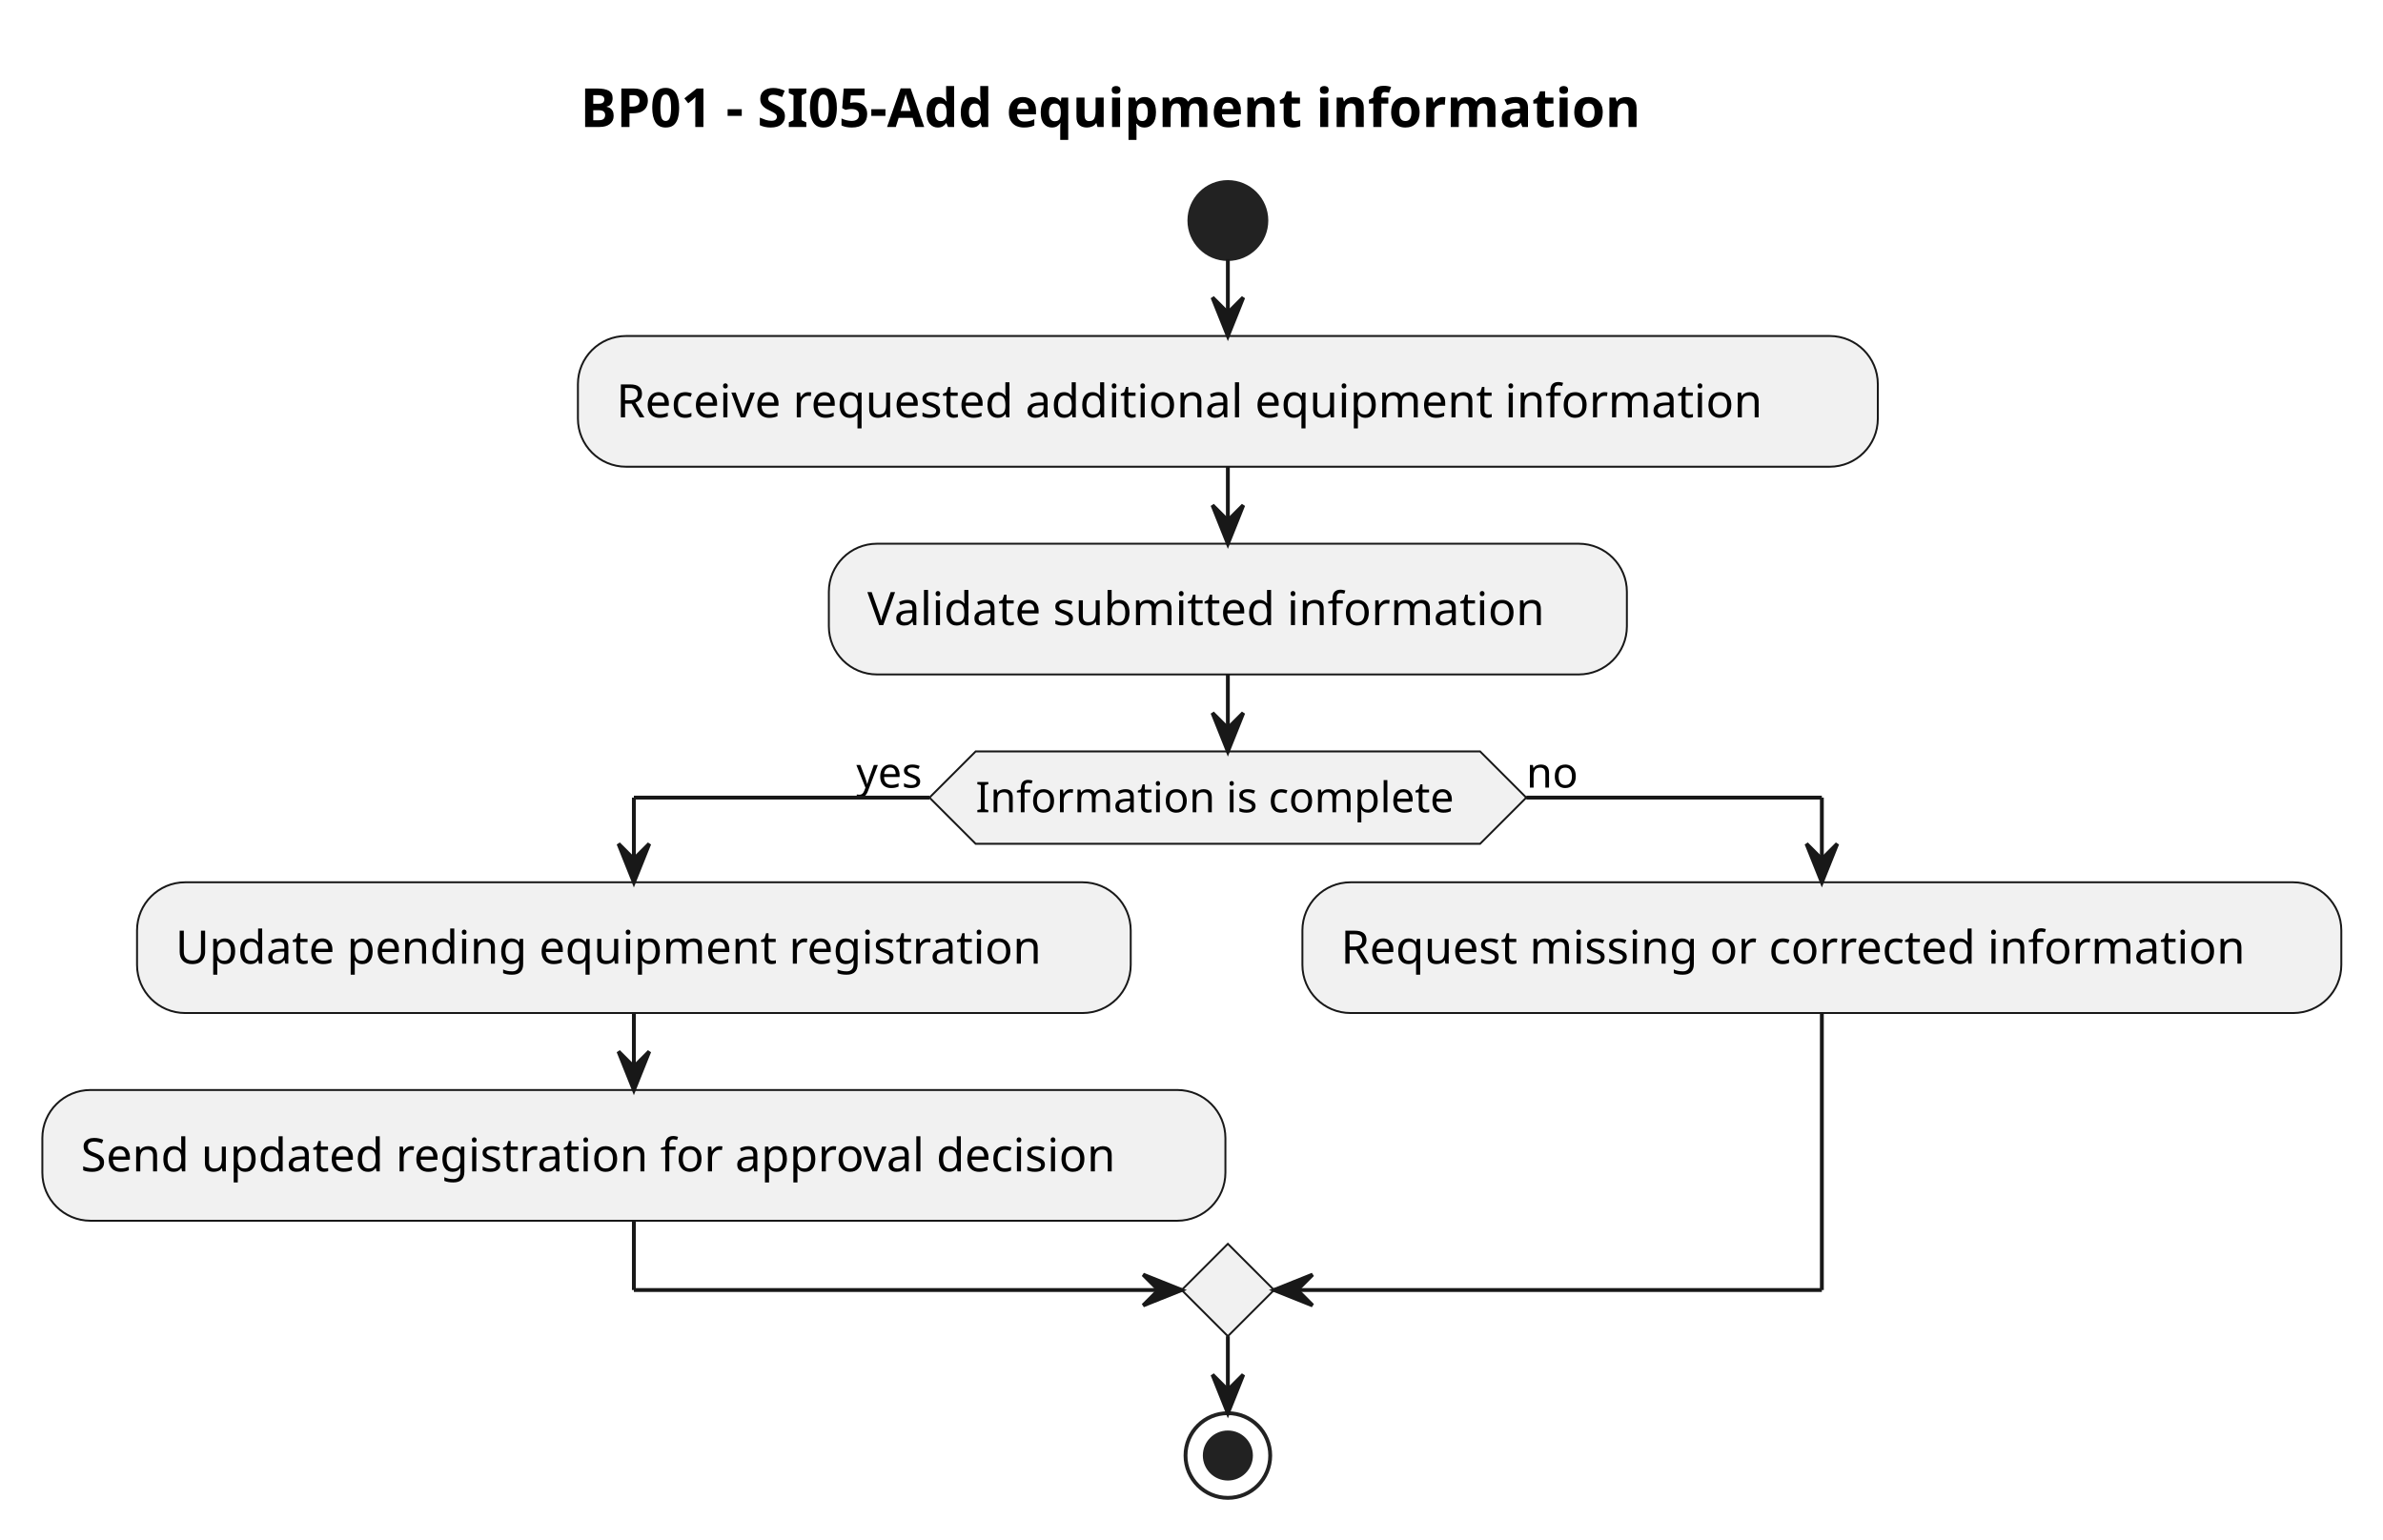
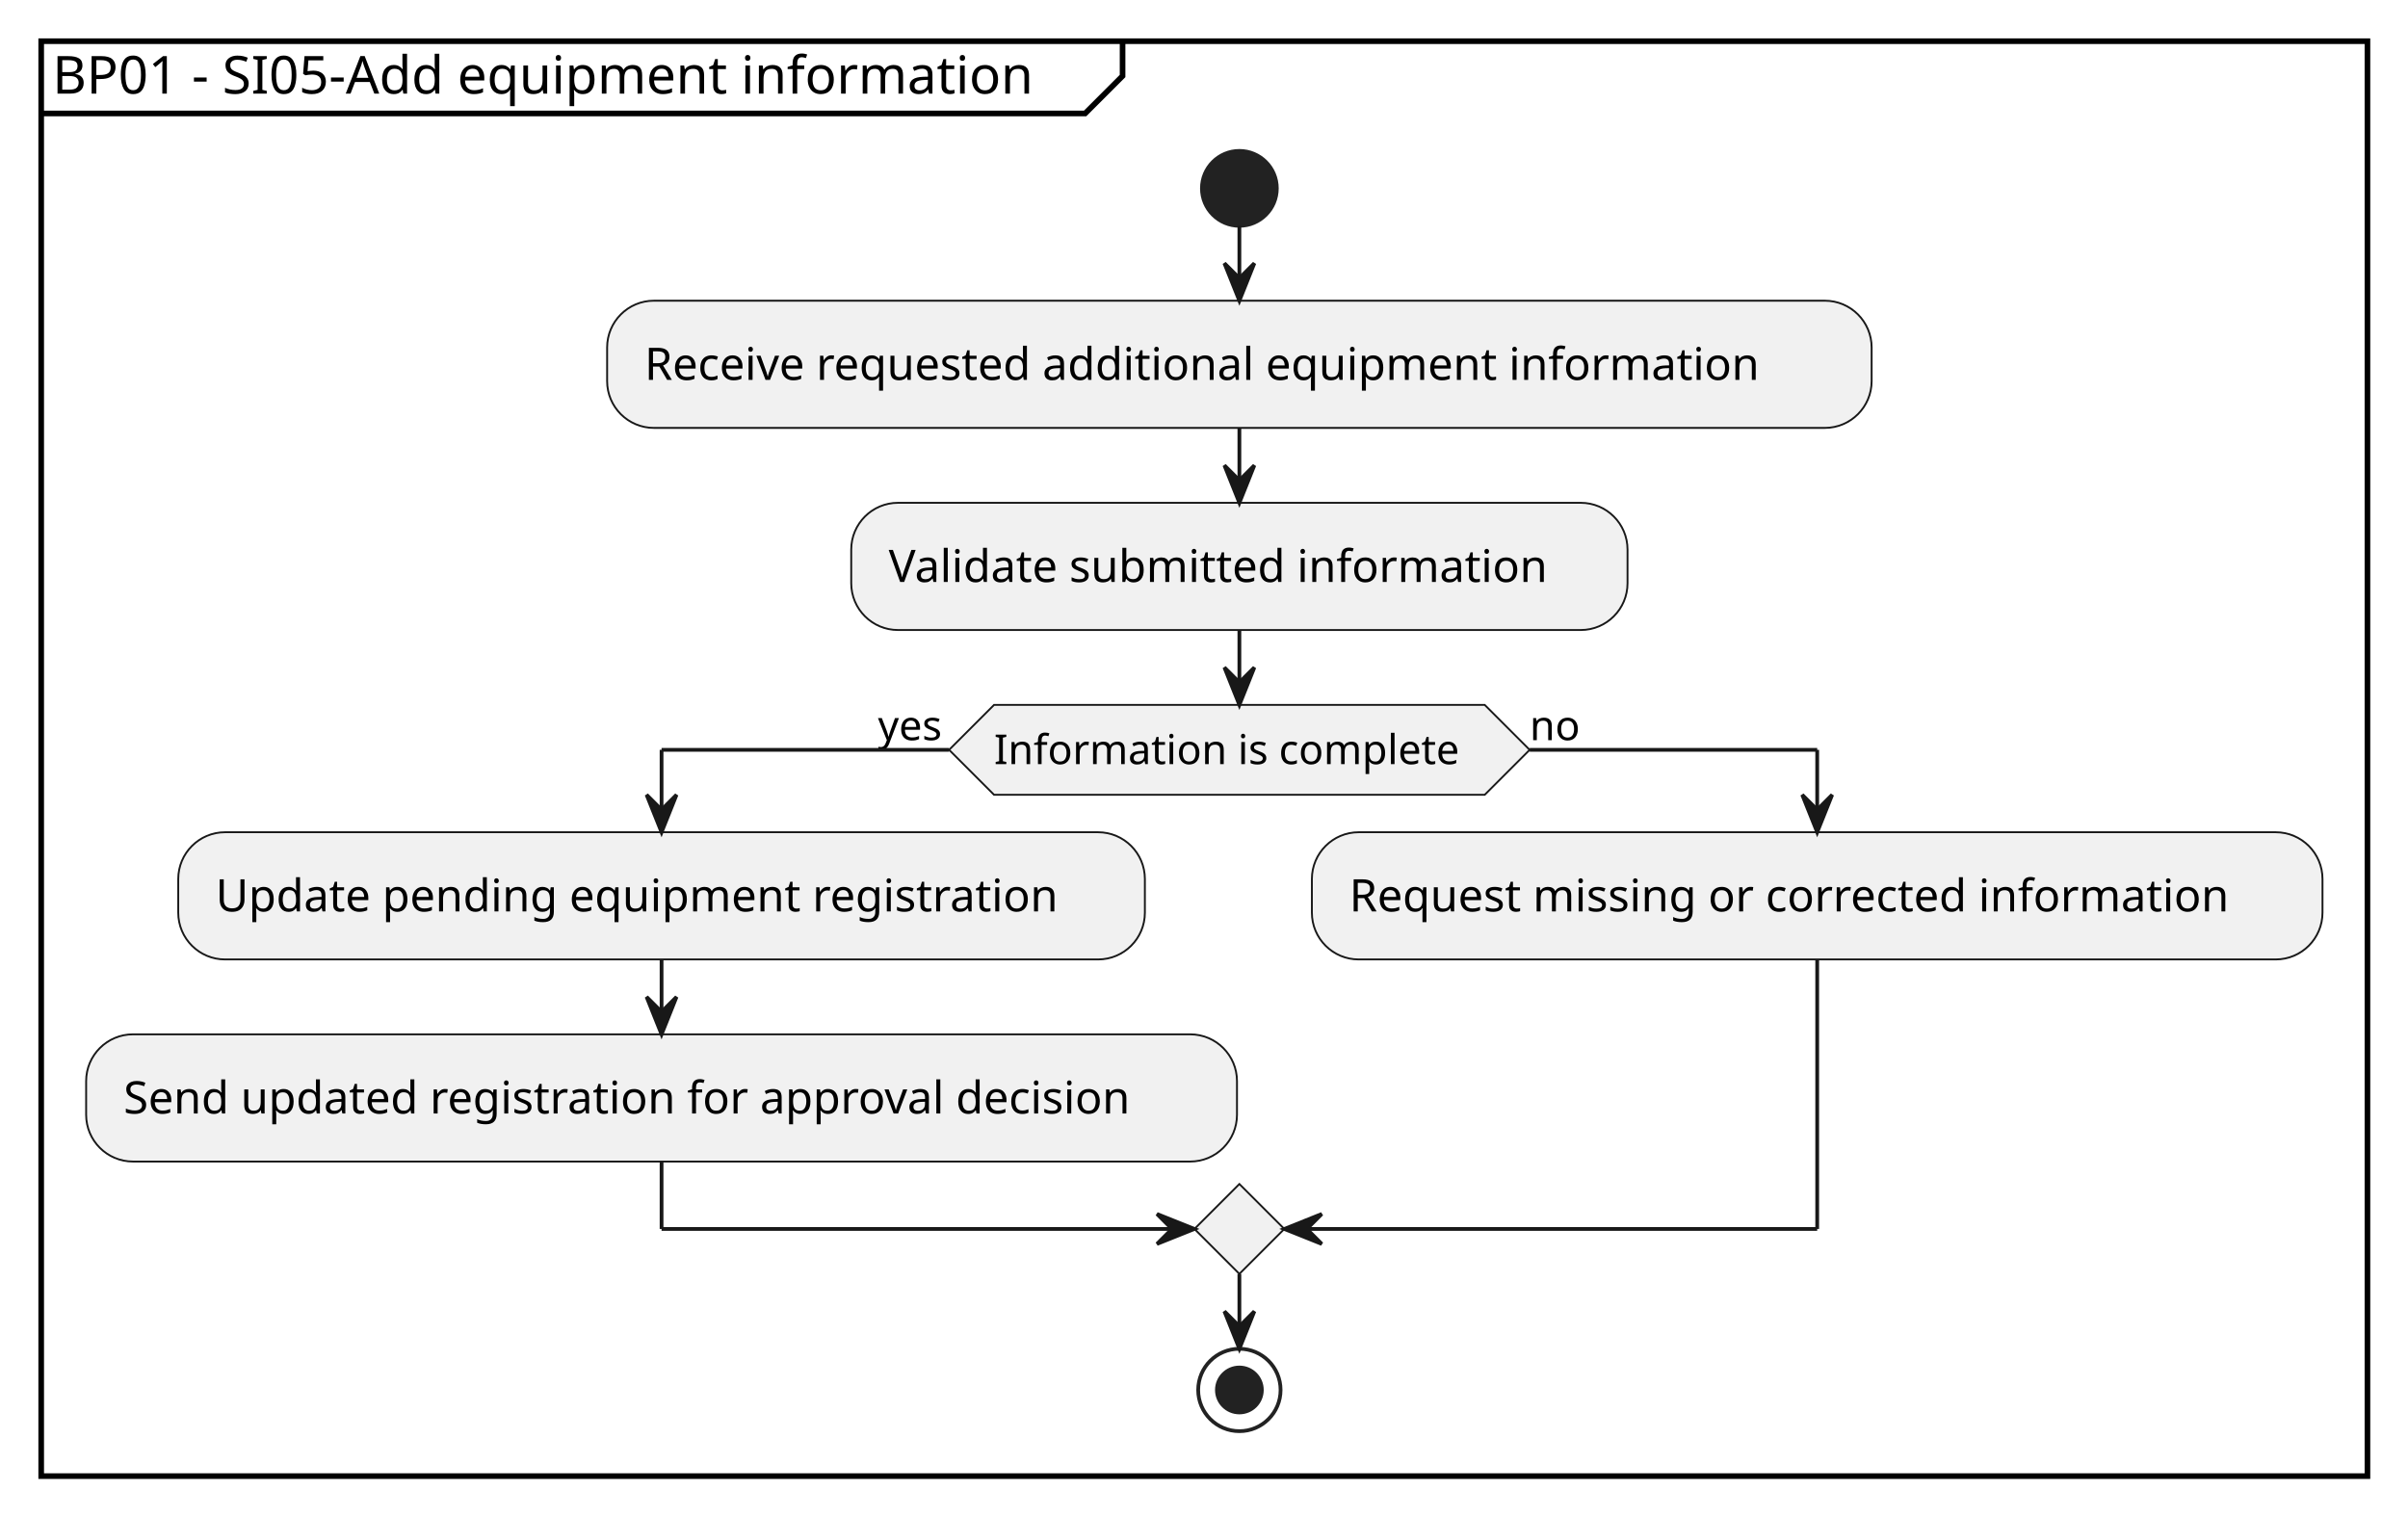
- <svg xmlns="http://www.w3.org/2000/svg" contentStyleType="text/css" data-diagram-type="ACTIVITY" height="400px" preserveAspectRatio="none" style="width:619px;height:400px;background:#FFFFFF;" version="1.1" viewBox="0 0 619 400" width="619px" zoomAndPan="magnify">
+ <svg xmlns="http://www.w3.org/2000/svg" contentStyleType="text/css" data-diagram-type="ACTIVITY" height="405px" preserveAspectRatio="none" style="width:643px;height:405px;background:#FFFFFF;" version="1.1" viewBox="0 0 643 405" width="643px" zoomAndPan="magnify">
  <defs />
  <g>
-     <g class="title" data-source-line="1">
-       <text fill="#000000" font-family="sans-serif" font-size="14" font-weight="bold" lengthAdjust="spacing" textLength="314.72" x="150.725" y="32.995">BP01 - SI05-Add equipment information</text>
-     </g>
-     <ellipse cx="318.947" cy="57.297" fill="#222222" rx="10" ry="10" style="stroke:#222222;stroke-width:1;" />
-     <rect fill="#F1F1F1" height="33.969" rx="12.5" ry="12.5" style="stroke:#181818;stroke-width:0.5;" width="337.66" x="150.117" y="87.297" />
-     <text fill="#000000" font-family="sans-serif" font-size="12" lengthAdjust="spacing" textLength="317.66" x="160.117" y="108.436">Receive requested additional equipment information</text>
-     <rect fill="#F1F1F1" height="33.969" rx="12.5" ry="12.5" style="stroke:#181818;stroke-width:0.5;" width="207.295" x="215.299" y="141.266" />
-     <text fill="#000000" font-family="sans-serif" font-size="12" lengthAdjust="spacing" textLength="187.295" x="225.299" y="162.404">Validate submitted information</text>
-     <polygon fill="#F1F1F1" points="253.433,195.234,384.461,195.234,396.461,207.234,384.461,219.234,253.433,219.234,241.433,207.234,253.433,195.234" style="stroke:#181818;stroke-width:0.5;" />
-     <text fill="#000000" font-family="sans-serif" font-size="11" lengthAdjust="spacing" textLength="131.028" x="253.433" y="211.042">Information is complete</text>
-     <text fill="#000000" font-family="sans-serif" font-size="11" lengthAdjust="spacing" textLength="19.008" x="222.425" y="204.64">yes</text>
-     <text fill="#000000" font-family="sans-serif" font-size="11" lengthAdjust="spacing" textLength="13.702" x="396.461" y="204.64">no</text>
-     <rect fill="#F1F1F1" height="33.969" rx="12.5" ry="12.5" style="stroke:#181818;stroke-width:0.5;" width="258.119" x="35.595" y="229.234" />
-     <text fill="#000000" font-family="sans-serif" font-size="12" lengthAdjust="spacing" textLength="238.119" x="45.595" y="250.373">Update pending equipment registration</text>
-     <rect fill="#F1F1F1" height="33.969" rx="12.5" ry="12.5" style="stroke:#181818;stroke-width:0.5;" width="307.309" x="11" y="283.203" />
-     <text fill="#000000" font-family="sans-serif" font-size="12" lengthAdjust="spacing" textLength="287.309" x="21" y="304.342">Send updated registration for approval decision</text>
-     <rect fill="#F1F1F1" height="33.969" rx="12.5" ry="12.5" style="stroke:#181818;stroke-width:0.5;" width="269.861" x="338.309" y="229.234" />
-     <text fill="#000000" font-family="sans-serif" font-size="12" lengthAdjust="spacing" textLength="249.861" x="348.309" y="250.373">Request missing or corrected information</text>
-     <polygon fill="#F1F1F1" points="318.947,323.172,330.947,335.172,318.947,347.172,306.947,335.172,318.947,323.172" style="stroke:#181818;stroke-width:0.5;" />
-     <ellipse cx="318.947" cy="378.172" fill="none" rx="11" ry="11" style="stroke:#222222;stroke-width:1;" />
-     <ellipse cx="318.947" cy="378.172" fill="#222222" rx="6" ry="6" style="stroke:#222222;stroke-width:1;" />
-     <line style="stroke:#181818;stroke-width:1;" x1="318.947" x2="318.947" y1="67.297" y2="87.297" />
-     <polygon fill="#181818" points="314.947,77.297,318.947,87.297,322.947,77.297,318.947,81.297" style="stroke:#181818;stroke-width:1;" />
-     <line style="stroke:#181818;stroke-width:1;" x1="318.947" x2="318.947" y1="121.266" y2="141.266" />
-     <polygon fill="#181818" points="314.947,131.266,318.947,141.266,322.947,131.266,318.947,135.266" style="stroke:#181818;stroke-width:1;" />
-     <line style="stroke:#181818;stroke-width:1;" x1="164.654" x2="164.654" y1="263.203" y2="283.203" />
-     <polygon fill="#181818" points="160.654,273.203,164.654,283.203,168.654,273.203,164.654,277.203" style="stroke:#181818;stroke-width:1;" />
-     <line style="stroke:#181818;stroke-width:1;" x1="241.433" x2="164.654" y1="207.234" y2="207.234" />
-     <line style="stroke:#181818;stroke-width:1;" x1="164.654" x2="164.654" y1="207.234" y2="229.234" />
-     <polygon fill="#181818" points="160.654,219.234,164.654,229.234,168.654,219.234,164.654,223.234" style="stroke:#181818;stroke-width:1;" />
-     <line style="stroke:#181818;stroke-width:1;" x1="396.461" x2="473.239" y1="207.234" y2="207.234" />
-     <line style="stroke:#181818;stroke-width:1;" x1="473.239" x2="473.239" y1="207.234" y2="229.234" />
-     <polygon fill="#181818" points="469.239,219.234,473.239,229.234,477.239,219.234,473.239,223.234" style="stroke:#181818;stroke-width:1;" />
-     <line style="stroke:#181818;stroke-width:1;" x1="164.654" x2="164.654" y1="317.172" y2="335.172" />
-     <line style="stroke:#181818;stroke-width:1;" x1="164.654" x2="306.947" y1="335.172" y2="335.172" />
-     <polygon fill="#181818" points="296.947,331.172,306.947,335.172,296.947,339.172,300.947,335.172" style="stroke:#181818;stroke-width:1;" />
-     <line style="stroke:#181818;stroke-width:1;" x1="473.239" x2="473.239" y1="263.203" y2="335.172" />
-     <line style="stroke:#181818;stroke-width:1;" x1="473.239" x2="330.947" y1="335.172" y2="335.172" />
-     <polygon fill="#181818" points="340.947,331.172,330.947,335.172,340.947,339.172,336.947,335.172" style="stroke:#181818;stroke-width:1;" />
-     <line style="stroke:#181818;stroke-width:1;" x1="318.947" x2="318.947" y1="175.234" y2="195.234" />
-     <polygon fill="#181818" points="314.947,185.234,318.947,195.234,322.947,185.234,318.947,189.234" style="stroke:#181818;stroke-width:1;" />
-     <line style="stroke:#181818;stroke-width:1;" x1="318.947" x2="318.947" y1="347.172" y2="367.172" />
-     <polygon fill="#181818" points="314.947,357.172,318.947,367.172,322.947,357.172,318.947,361.172" style="stroke:#181818;stroke-width:1;" />
+     <rect fill="none" height="383.172" style="stroke:#000000;stroke-width:1.5;" width="621.17" x="11" y="11" />
+     <path d="M299.756,11 L299.756,20.297 L289.756,30.297 L11,30.297" fill="none" style="stroke:#000000;stroke-width:1.5;" />
+     <text fill="#000000" font-family="sans-serif" font-size="14" lengthAdjust="spacing" textLength="278.756" x="14" y="24.995">BP01 - SI05-Add equipment information</text>
+     <ellipse cx="330.947" cy="50.297" fill="#222222" rx="10" ry="10" style="stroke:#222222;stroke-width:1;" />
+     <rect fill="#F1F1F1" height="33.969" rx="12.5" ry="12.5" style="stroke:#181818;stroke-width:0.5;" width="337.66" x="162.117" y="80.297" />
+     <text fill="#000000" font-family="sans-serif" font-size="12" lengthAdjust="spacing" textLength="317.66" x="172.117" y="101.436">Receive requested additional equipment information</text>
+     <rect fill="#F1F1F1" height="33.969" rx="12.5" ry="12.5" style="stroke:#181818;stroke-width:0.5;" width="207.295" x="227.299" y="134.266" />
+     <text fill="#000000" font-family="sans-serif" font-size="12" lengthAdjust="spacing" textLength="187.295" x="237.299" y="155.404">Validate submitted information</text>
+     <polygon fill="#F1F1F1" points="265.433,188.234,396.461,188.234,408.461,200.234,396.461,212.234,265.433,212.234,253.433,200.234,265.433,188.234" style="stroke:#181818;stroke-width:0.5;" />
+     <text fill="#000000" font-family="sans-serif" font-size="11" lengthAdjust="spacing" textLength="131.028" x="265.433" y="204.042">Information is complete</text>
+     <text fill="#000000" font-family="sans-serif" font-size="11" lengthAdjust="spacing" textLength="19.008" x="234.425" y="197.64">yes</text>
+     <text fill="#000000" font-family="sans-serif" font-size="11" lengthAdjust="spacing" textLength="13.702" x="408.461" y="197.64">no</text>
+     <rect fill="#F1F1F1" height="33.969" rx="12.5" ry="12.5" style="stroke:#181818;stroke-width:0.5;" width="258.119" x="47.595" y="222.234" />
+     <text fill="#000000" font-family="sans-serif" font-size="12" lengthAdjust="spacing" textLength="238.119" x="57.595" y="243.373">Update pending equipment registration</text>
+     <rect fill="#F1F1F1" height="33.969" rx="12.5" ry="12.5" style="stroke:#181818;stroke-width:0.5;" width="307.309" x="23" y="276.203" />
+     <text fill="#000000" font-family="sans-serif" font-size="12" lengthAdjust="spacing" textLength="287.309" x="33" y="297.342">Send updated registration for approval decision</text>
+     <rect fill="#F1F1F1" height="33.969" rx="12.5" ry="12.5" style="stroke:#181818;stroke-width:0.5;" width="269.861" x="350.309" y="222.234" />
+     <text fill="#000000" font-family="sans-serif" font-size="12" lengthAdjust="spacing" textLength="249.861" x="360.309" y="243.373">Request missing or corrected information</text>
+     <polygon fill="#F1F1F1" points="330.947,316.172,342.947,328.172,330.947,340.172,318.947,328.172,330.947,316.172" style="stroke:#181818;stroke-width:0.5;" />
+     <ellipse cx="330.947" cy="371.172" fill="none" rx="11" ry="11" style="stroke:#222222;stroke-width:1;" />
+     <ellipse cx="330.947" cy="371.172" fill="#222222" rx="6" ry="6" style="stroke:#222222;stroke-width:1;" />
+     <line style="stroke:#181818;stroke-width:1;" x1="330.947" x2="330.947" y1="60.297" y2="80.297" />
+     <polygon fill="#181818" points="326.947,70.297,330.947,80.297,334.947,70.297,330.947,74.297" style="stroke:#181818;stroke-width:1;" />
+     <line style="stroke:#181818;stroke-width:1;" x1="330.947" x2="330.947" y1="114.266" y2="134.266" />
+     <polygon fill="#181818" points="326.947,124.266,330.947,134.266,334.947,124.266,330.947,128.266" style="stroke:#181818;stroke-width:1;" />
+     <line style="stroke:#181818;stroke-width:1;" x1="176.654" x2="176.654" y1="256.203" y2="276.203" />
+     <polygon fill="#181818" points="172.654,266.203,176.654,276.203,180.654,266.203,176.654,270.203" style="stroke:#181818;stroke-width:1;" />
+     <line style="stroke:#181818;stroke-width:1;" x1="253.433" x2="176.654" y1="200.234" y2="200.234" />
+     <line style="stroke:#181818;stroke-width:1;" x1="176.654" x2="176.654" y1="200.234" y2="222.234" />
+     <polygon fill="#181818" points="172.654,212.234,176.654,222.234,180.654,212.234,176.654,216.234" style="stroke:#181818;stroke-width:1;" />
+     <line style="stroke:#181818;stroke-width:1;" x1="408.461" x2="485.239" y1="200.234" y2="200.234" />
+     <line style="stroke:#181818;stroke-width:1;" x1="485.239" x2="485.239" y1="200.234" y2="222.234" />
+     <polygon fill="#181818" points="481.239,212.234,485.239,222.234,489.239,212.234,485.239,216.234" style="stroke:#181818;stroke-width:1;" />
+     <line style="stroke:#181818;stroke-width:1;" x1="176.654" x2="176.654" y1="310.172" y2="328.172" />
+     <line style="stroke:#181818;stroke-width:1;" x1="176.654" x2="318.947" y1="328.172" y2="328.172" />
+     <polygon fill="#181818" points="308.947,324.172,318.947,328.172,308.947,332.172,312.947,328.172" style="stroke:#181818;stroke-width:1;" />
+     <line style="stroke:#181818;stroke-width:1;" x1="485.239" x2="485.239" y1="256.203" y2="328.172" />
+     <line style="stroke:#181818;stroke-width:1;" x1="485.239" x2="342.947" y1="328.172" y2="328.172" />
+     <polygon fill="#181818" points="352.947,324.172,342.947,328.172,352.947,332.172,348.947,328.172" style="stroke:#181818;stroke-width:1;" />
+     <line style="stroke:#181818;stroke-width:1;" x1="330.947" x2="330.947" y1="168.234" y2="188.234" />
+     <polygon fill="#181818" points="326.947,178.234,330.947,188.234,334.947,178.234,330.947,182.234" style="stroke:#181818;stroke-width:1;" />
+     <line style="stroke:#181818;stroke-width:1;" x1="330.947" x2="330.947" y1="340.172" y2="360.172" />
+     <polygon fill="#181818" points="326.947,350.172,330.947,360.172,334.947,350.172,330.947,354.172" style="stroke:#181818;stroke-width:1;" />
  </g>
</svg>
